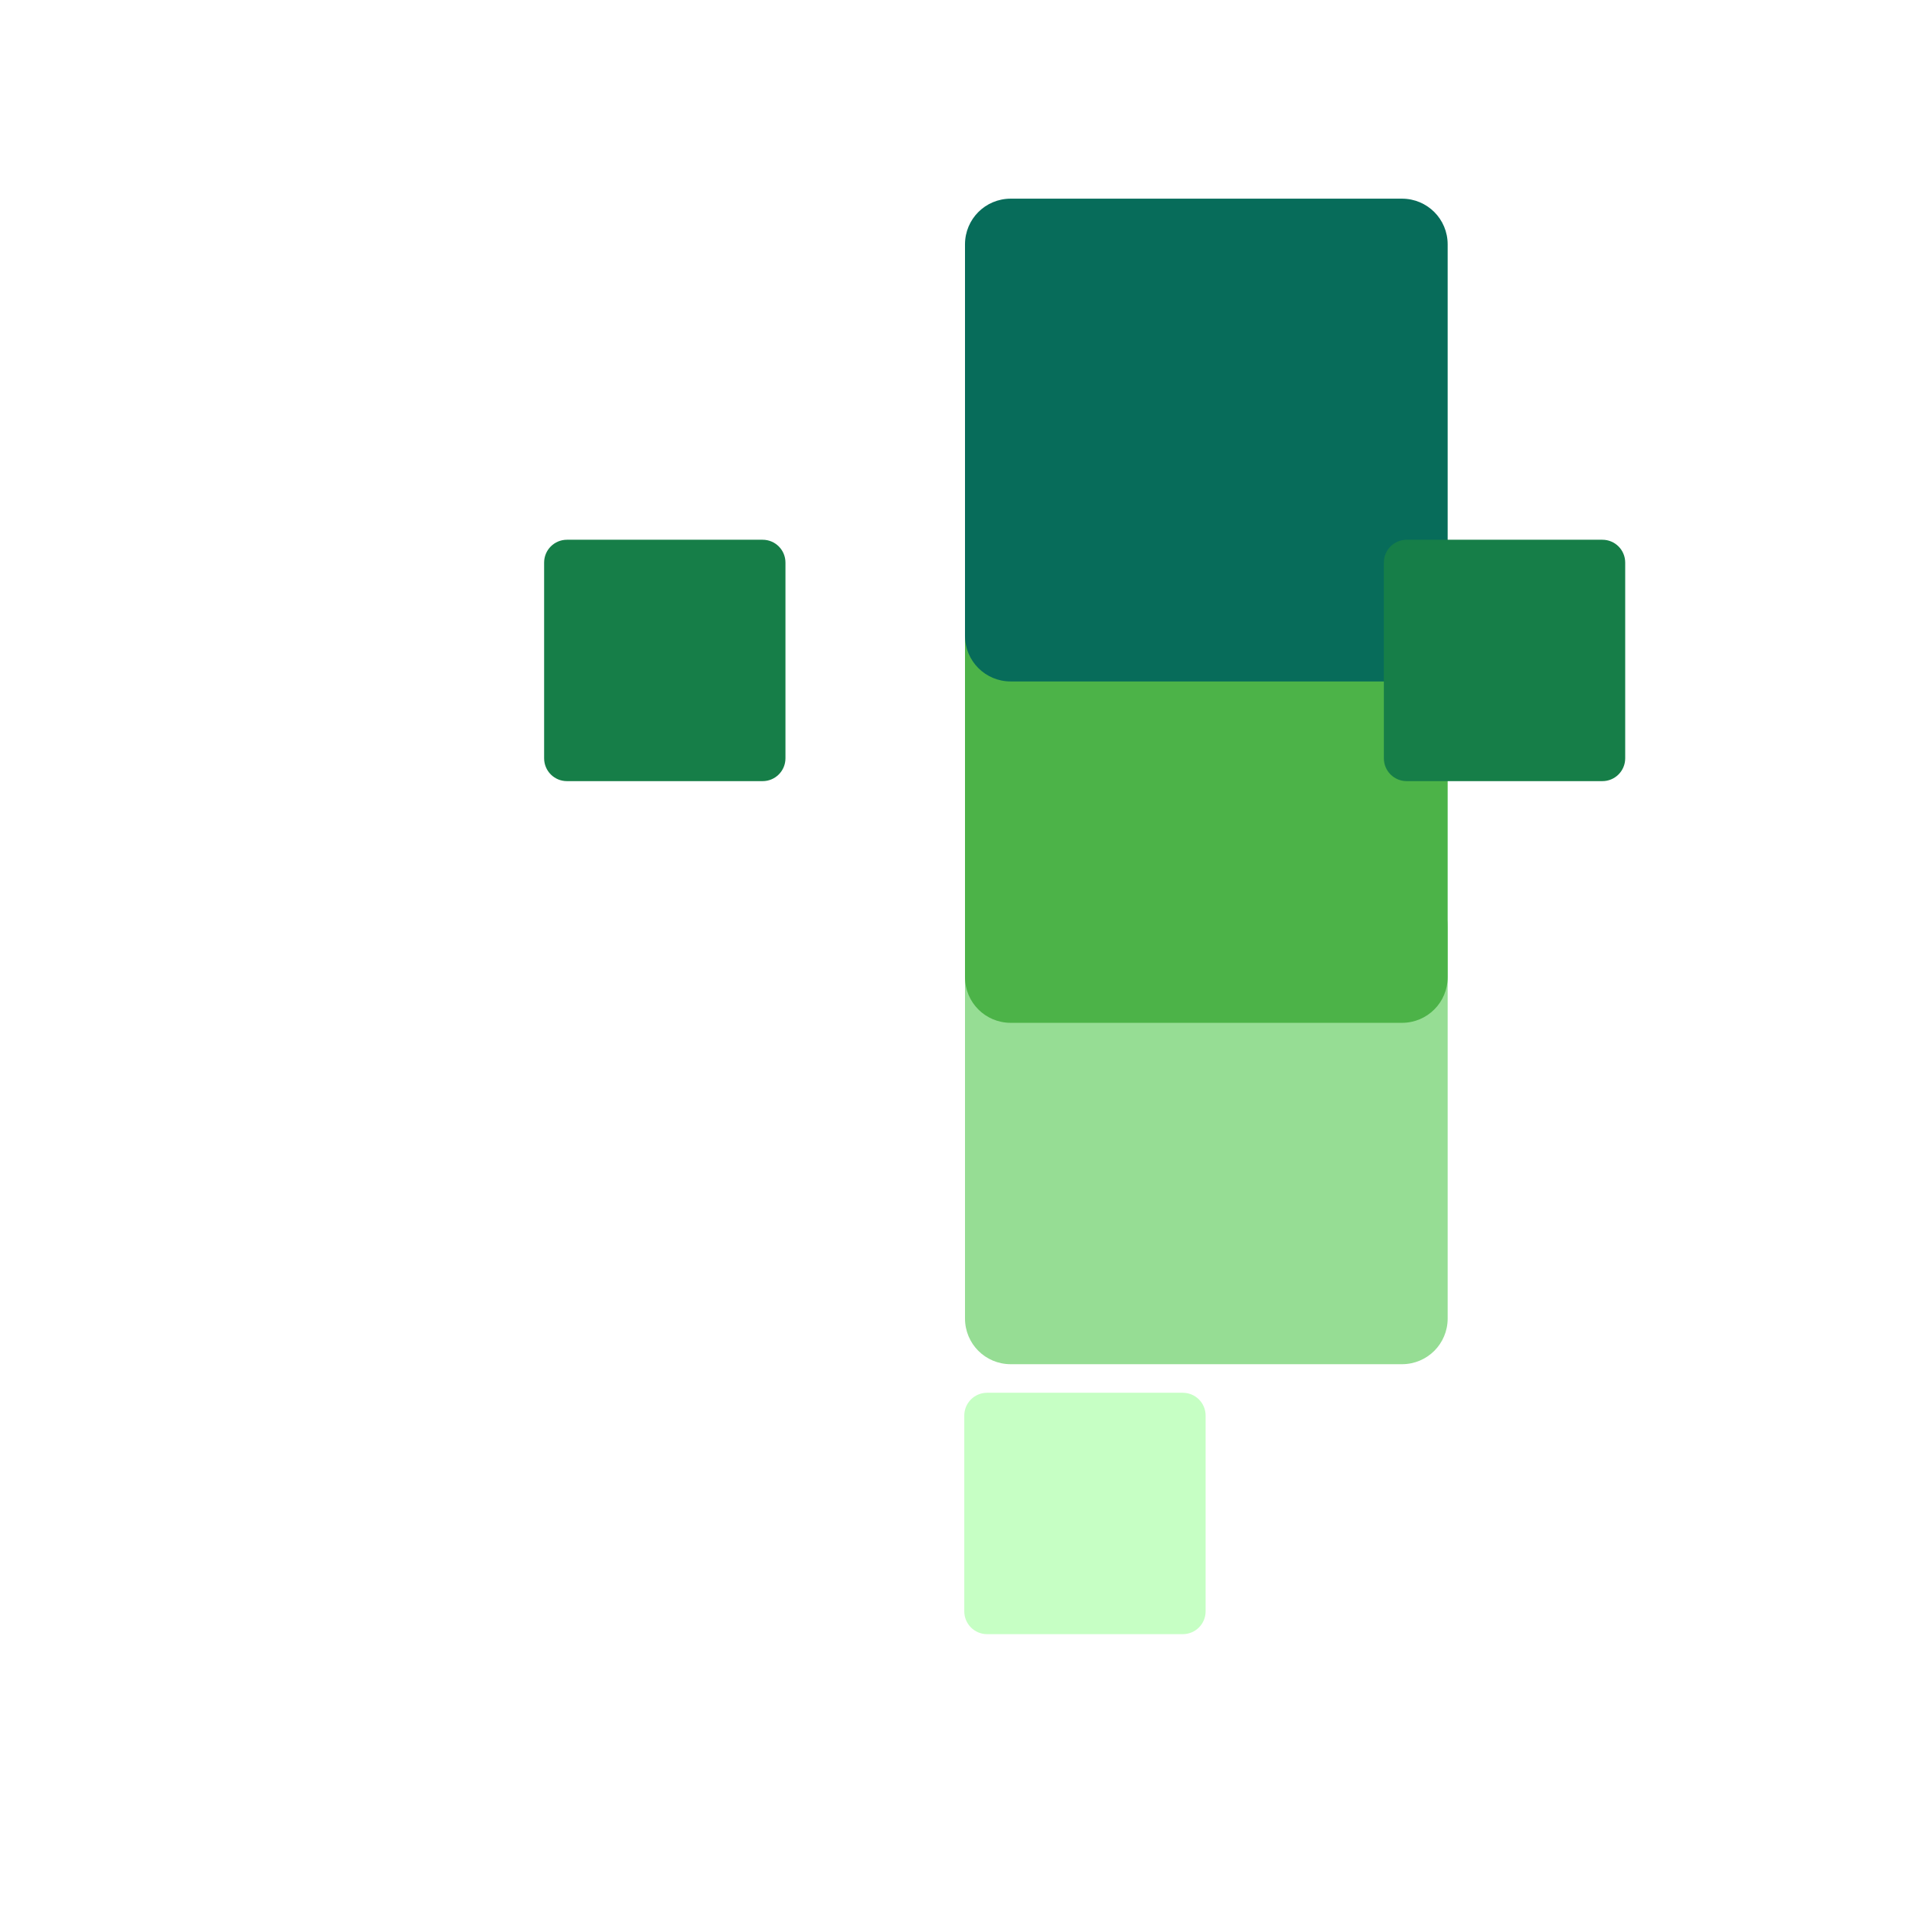
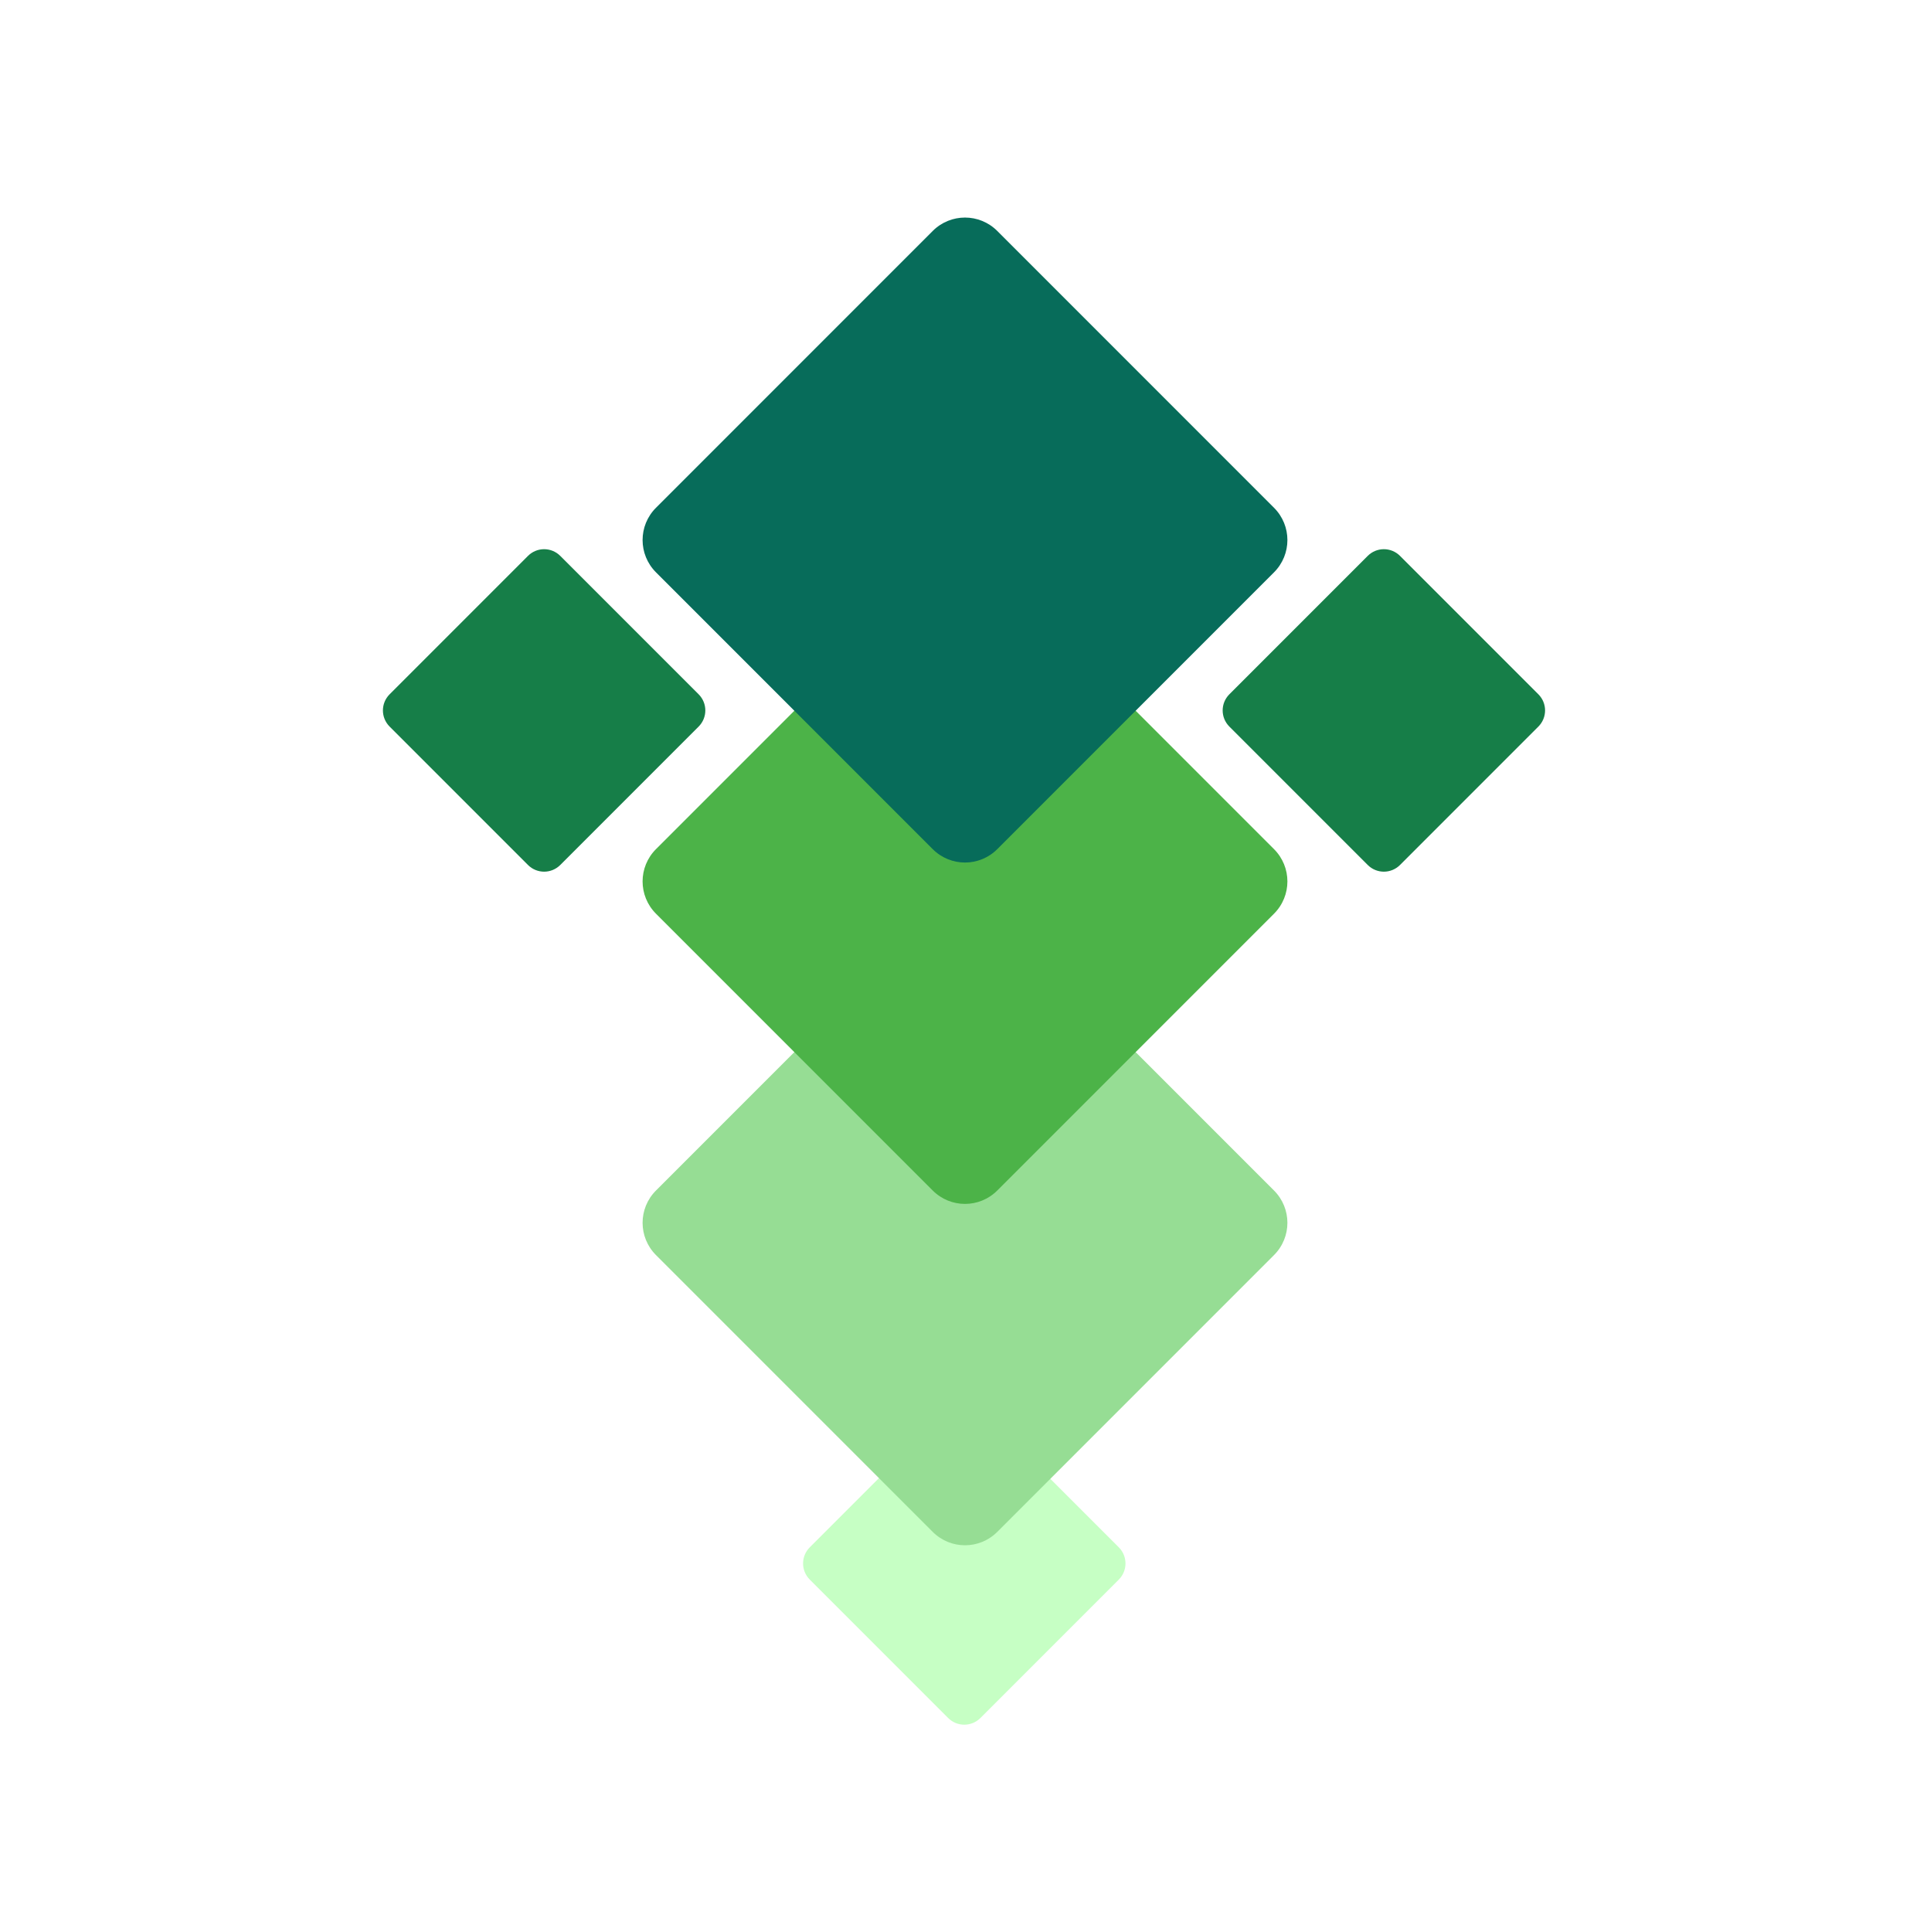
<svg xmlns="http://www.w3.org/2000/svg" width="1200" height="1201" viewBox="0 0 1200 1201" fill="none" version="1.1" id="svg6">
  <defs id="defs6" />
-   <path id="rect1" style="fill:#167e48" d="m 352.532,335.526 h 121.643 c 7.87,0 14.207,6.336 14.207,14.207 v 121.643 c 0,7.87 -6.336,14.207 -14.207,14.207 h -121.643 c -7.87,0 -14.207,-6.336 -14.207,-14.207 v -121.643 c 0,-7.87 6.336,-14.207 14.207,-14.207 z" />
-   <path id="rect2" style="fill:#c6ffc4" d="m 613.779,865.792 h 121.643 c 7.87,0 14.207,6.336 14.207,14.207 v 121.643 c 0,7.87 -6.336,14.207 -14.207,14.207 h -121.643 c -7.87,0 -14.207,-6.336 -14.207,-14.207 V 879.998 c 0,-7.87 6.336,-14.207 14.207,-14.207 z" />
-   <path id="rect3" style="fill:#96dd94" d="m 628.431,547.92 h 243.287 c 15.741,0 28.413,12.672 28.413,28.413 v 243.287 c 0,15.741 -12.672,28.413 -28.413,28.413 H 628.431 c -15.741,0 -28.413,-12.672 -28.413,-28.413 V 576.333 c 0,-15.741 12.672,-28.413 28.413,-28.413 z" />
-   <path id="rect4" style="fill:#4cb348" d="m 628.431,335.71 h 243.287 c 15.741,0 28.413,12.672 28.413,28.413 V 607.41 c 0,15.741 -12.672,28.413 -28.413,28.413 H 628.431 c -15.741,0 -28.413,-12.672 -28.413,-28.413 V 364.123 c 0,-15.741 12.672,-28.413 28.413,-28.413 z" />
-   <path id="rect5" style="fill:#076c5a" d="m 628.431,123.5 h 243.287 c 15.741,0 28.413,12.672 28.413,28.413 v 243.287 c 0,15.741 -12.672,28.413 -28.413,28.413 H 628.431 c -15.741,0 -28.413,-12.672 -28.413,-28.413 V 151.913 c 0,-15.741 12.672,-28.413 28.413,-28.413 z" />
-   <path id="rect6" style="fill:#167e48" d="m 874.67,335.526 h 121.643 c 7.87,0 14.206,6.336 14.206,14.207 v 121.643 c 0,7.87 -6.336,14.207 -14.206,14.207 h -121.643 c -7.87,0 -14.207,-6.336 -14.207,-14.207 v -121.643 c 0,-7.87 6.336,-14.207 14.207,-14.207 z" />
+   <path id="rect1" style="fill:#167e48" d="m 348.372,345.572 86.015,86.015 c 5.565,5.565 5.565,14.526 0,20.091 l -86.015,86.015 c -5.565,5.565 -14.526,5.565 -20.091,0 l -86.015,-86.015 c -5.565,-5.565 -5.565,-14.526 0,-20.091 l 86.015,-86.015 c 5.565,-5.565 14.526,-5.565 20.091,0 z" />
+   <path id="rect2" style="fill:#c6ffc4" d="m 609.619,875.838 86.015,86.015 c 5.565,5.565 5.565,14.526 0,20.091 l -86.015,86.015 c -5.565,5.565 -14.526,5.565 -20.091,0 L 503.513,981.943 c -5.565,-5.565 -5.565,-14.526 0,-20.091 l 86.015,-86.015 c 5.565,-5.565 14.526,-5.565 20.091,0 z" />
+   <path id="rect3" style="fill:#96dd94" d="m 620.109,568.011 172.03,172.03 c 11.13,11.13 11.13,29.052 0,40.182 L 620.109,952.253 c -11.13,11.13 -29.052,11.13 -40.182,0 L 407.897,780.223 c -11.13,-11.13 -11.13,-29.052 0,-40.182 L 579.927,568.011 c 11.13,-11.13 29.052,-11.13 40.182,-10e-6 z" />
+   <path id="rect4" style="fill:#4cb348" d="m 620.109,355.801 172.03,172.03 c 11.13,11.13 11.13,29.052 0,40.182 L 620.109,740.043 c -11.13,11.13 -29.052,11.13 -40.182,0 L 407.897,568.013 c -11.13,-11.13 -11.13,-29.052 1e-5,-40.182 L 579.927,355.801 c 11.13,-11.13 29.052,-11.13 40.182,-1e-5 z" />
+   <path id="rect5" style="fill:#076c5a" d="m 620.109,143.591 172.03,172.03 c 11.13,11.13 11.13,29.052 0,40.182 L 620.109,527.833 c -11.13,11.13 -29.052,11.13 -40.182,0 L 407.897,355.803 c -11.13,-11.13 -11.13,-29.052 10e-6,-40.182 L 579.927,143.591 c 11.13,-11.13 29.052,-11.13 40.182,0 z" />
+   <path id="rect6" style="fill:#167e48" d="m 870.509,345.572 86.015,86.015 c 5.565,5.565 5.565,14.526 -10e-6,20.091 l -86.015,86.015 c -5.565,5.565 -14.526,5.565 -20.091,0 L 764.403,451.677 c -5.565,-5.565 -5.565,-14.526 0,-20.091 l 86.015,-86.015 c 5.565,-5.565 14.526,-5.565 20.091,0 z" />
</svg>
